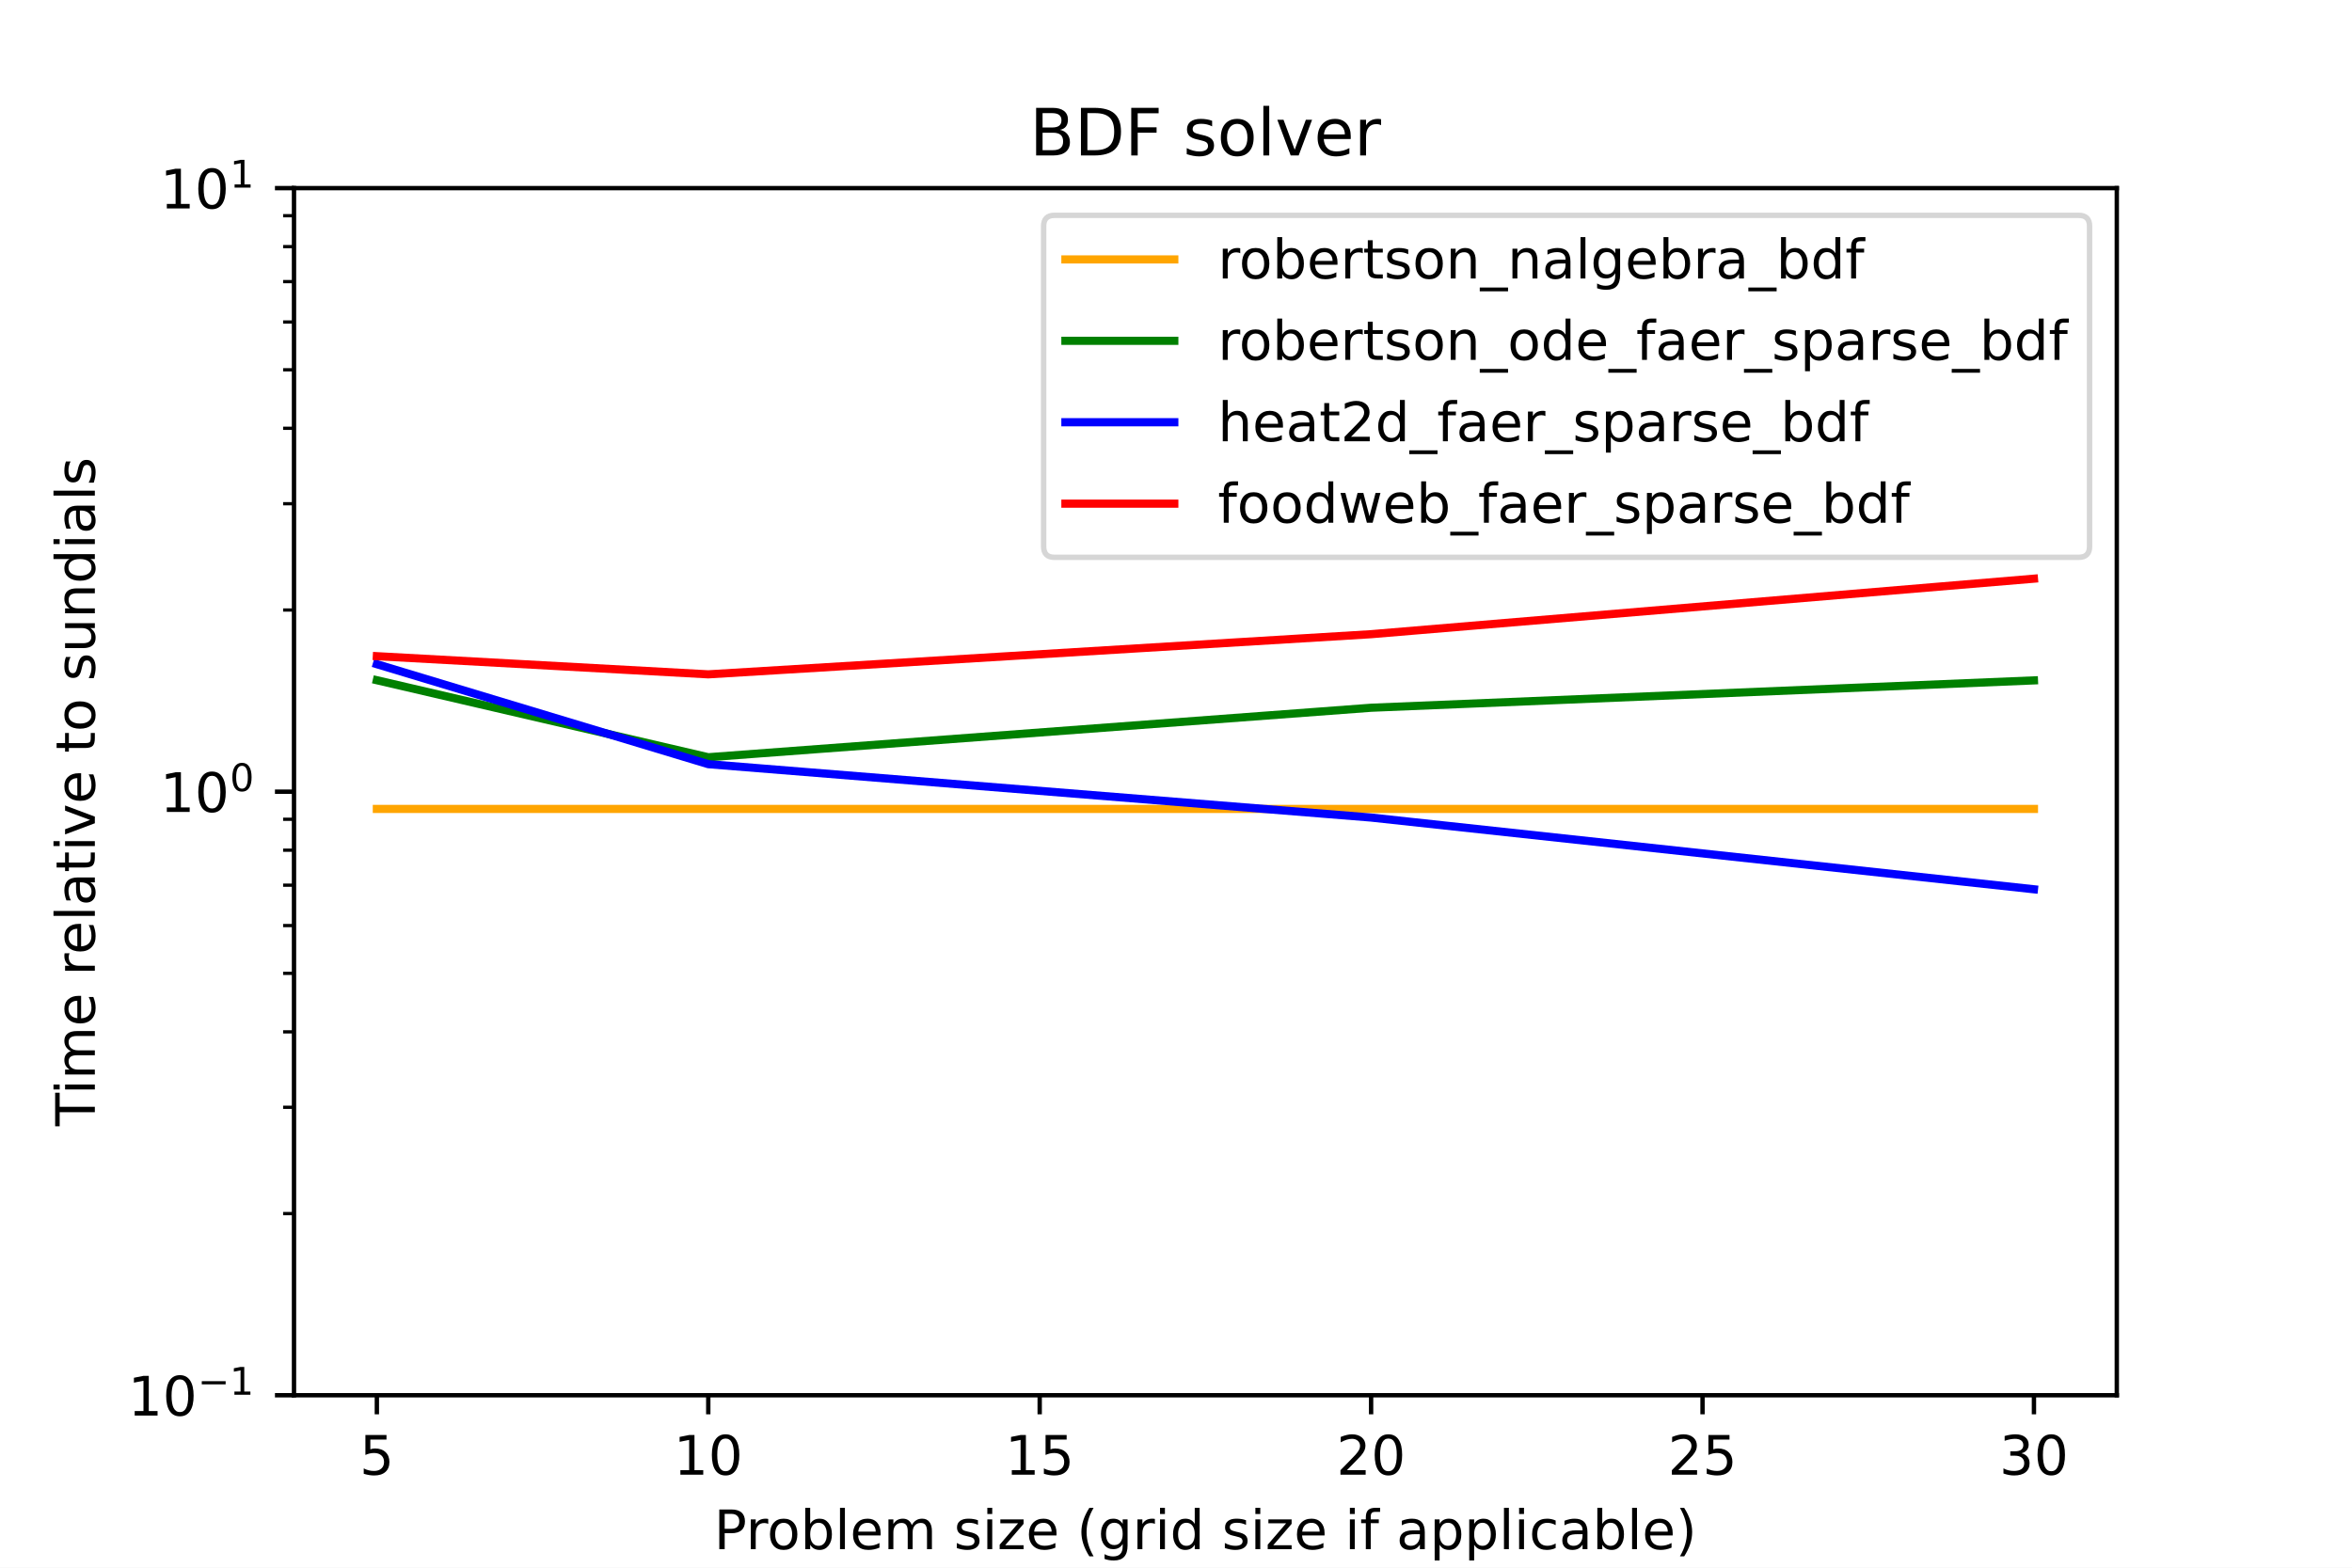
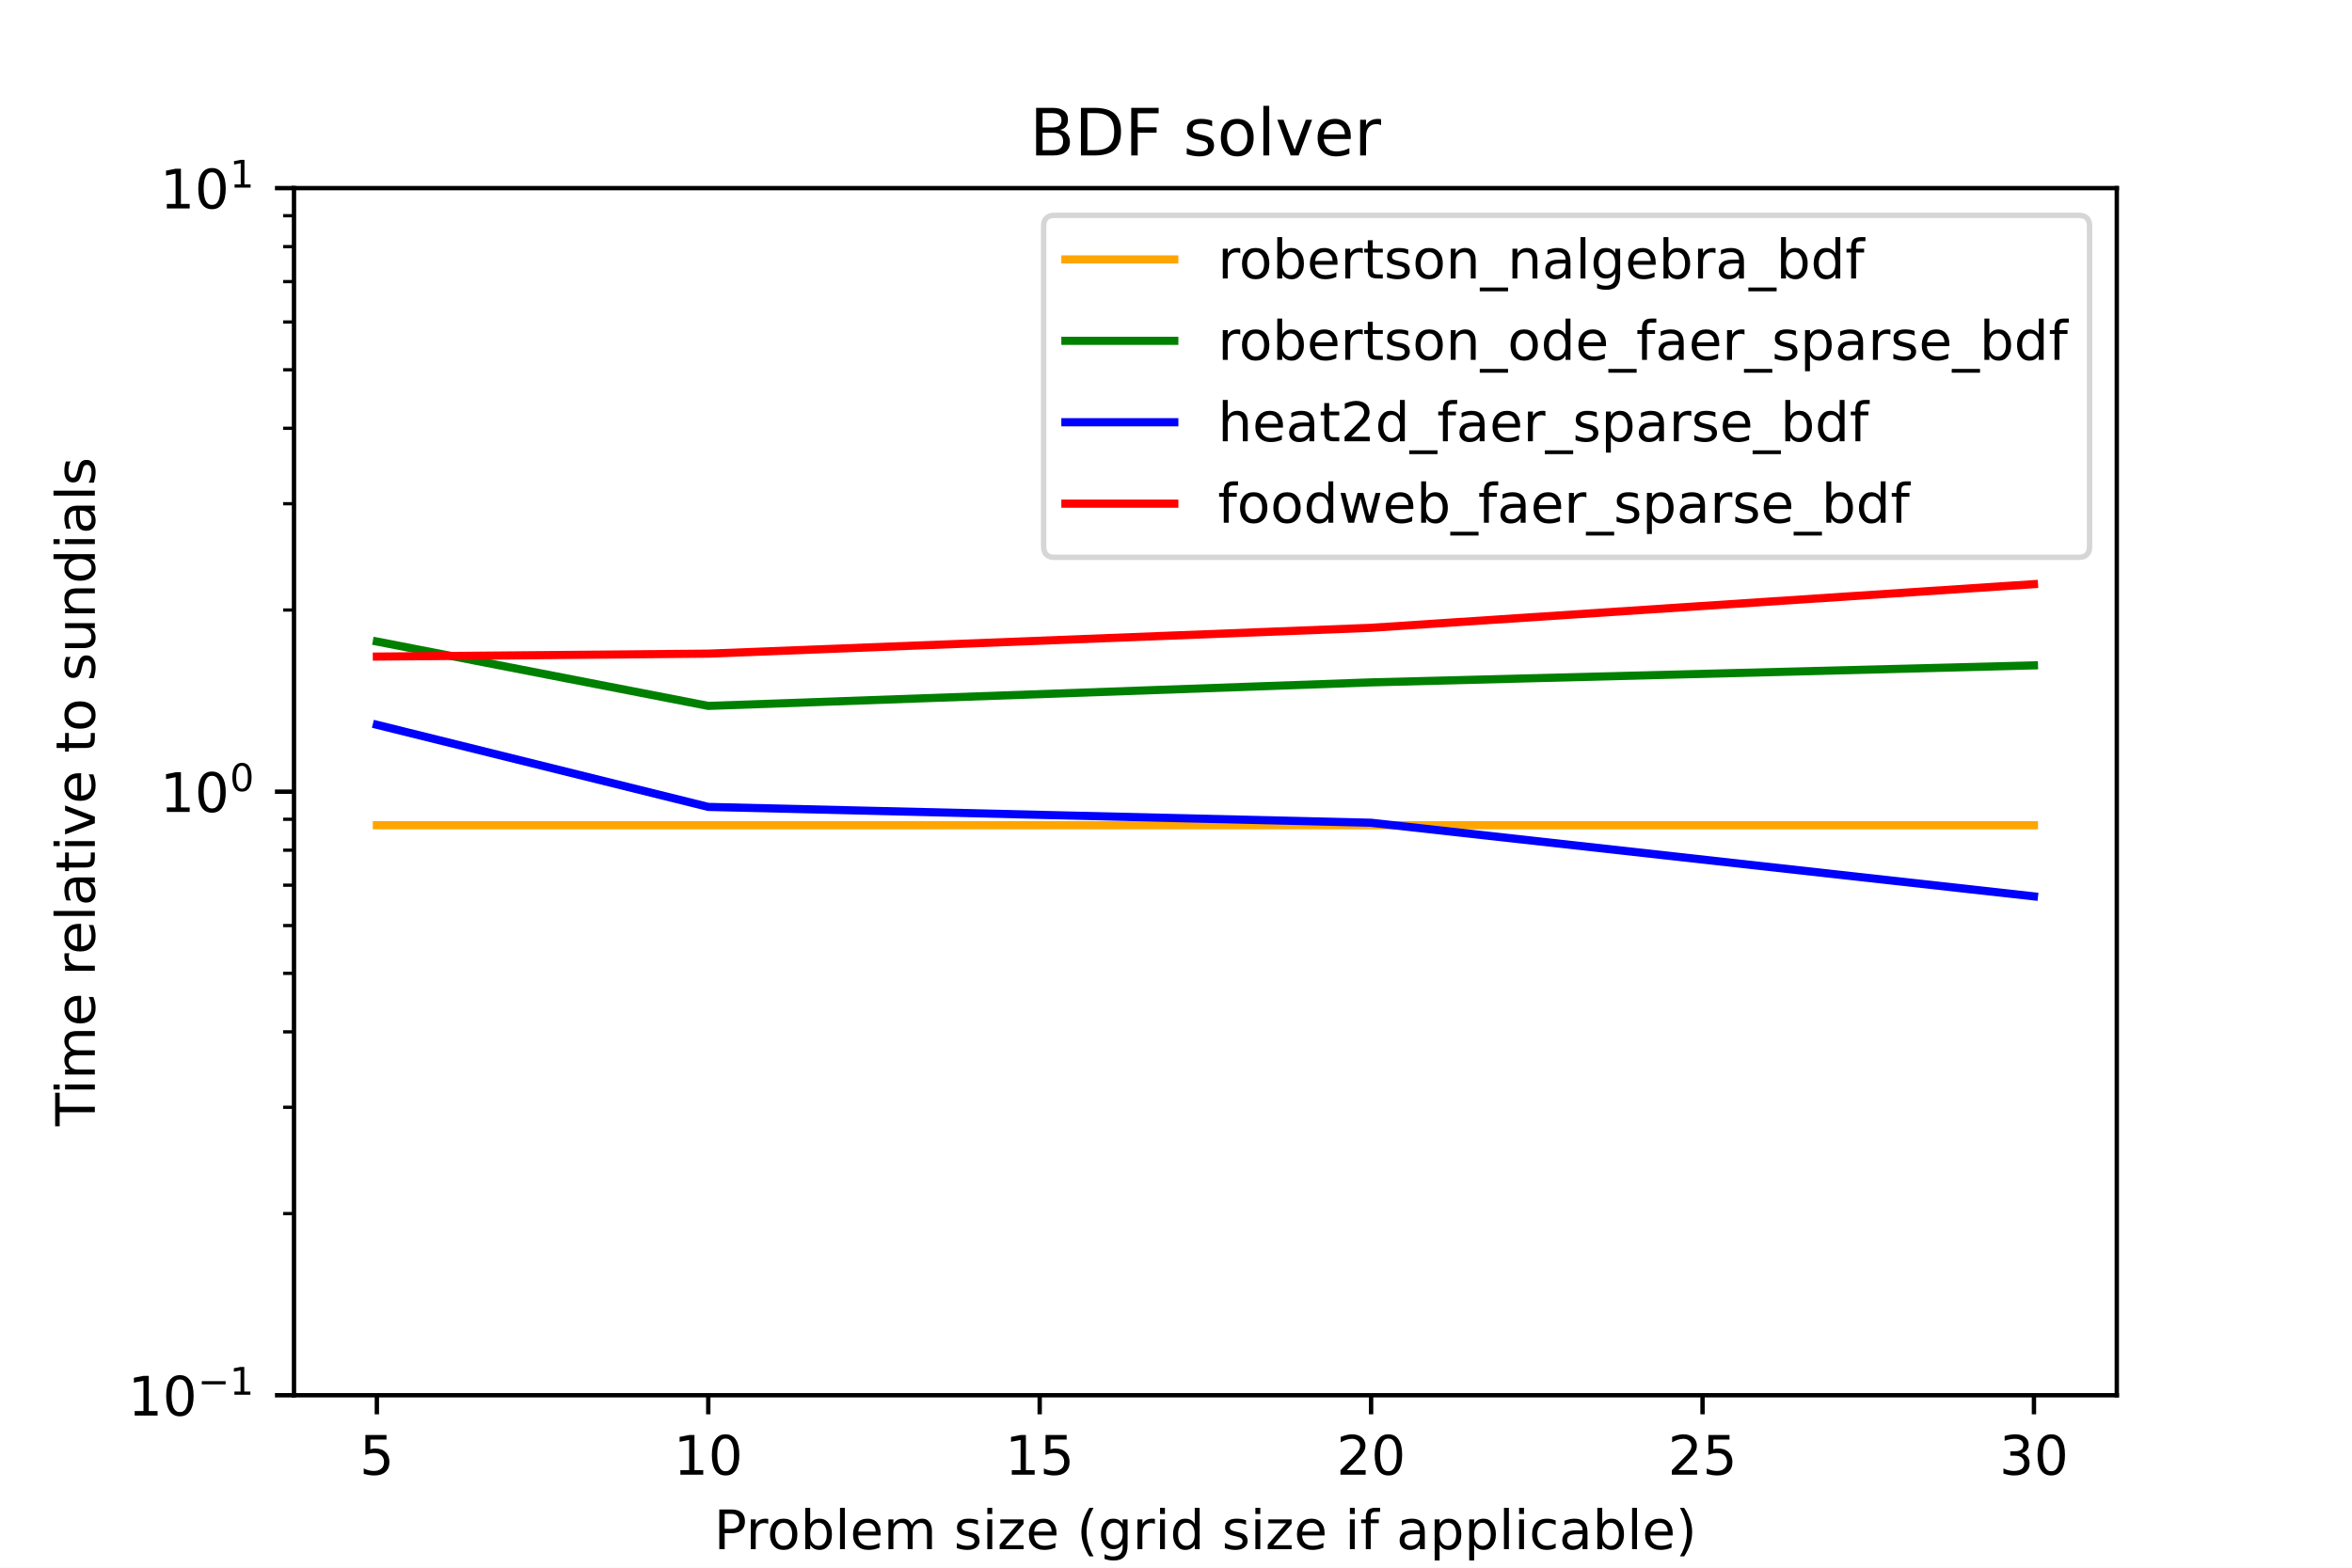
<svg xmlns="http://www.w3.org/2000/svg" xmlns:xlink="http://www.w3.org/1999/xlink" width="432pt" height="288pt" viewBox="0 0 432 288" version="1.1">
  <defs>
    <style type="text/css">*{stroke-linejoin: round; stroke-linecap: butt}</style>
  </defs>
  <g id="figure_1">
    <g id="patch_1">
      <path d="M 0 288  L 432 288  L 432 0  L 0 0  z " style="fill: #ffffff" />
    </g>
    <g id="axes_1">
      <g id="patch_2">
        <path d="M 54 256.32  L 388.8 256.32  L 388.8 34.56  L 54 34.56  z " style="fill: #ffffff" />
      </g>
      <g id="matplotlib.axis_1">
        <g id="xtick_1">
          <g id="line2d_1">
            <defs>
-               <path id="mf0bd55c470" d="M 0 0  L 0 3.5  " style="stroke: #000000; stroke-width: 0.8" />
-             </defs>
-             <g>
-               <use xlink:href="#mf0bd55c470" x="69.218" y="256.32" style="stroke: #000000; stroke-width: 0.8" />
+               <path id="mced76e9806" d="M 0 0  L 0 3.5  " style="stroke: #000000; stroke-width: 0.8" />
+             </defs>
+             <g>
+               <use xlink:href="#mced76e9806" x="69.218" y="256.32" style="stroke: #000000; stroke-width: 0.8" />
            </g>
          </g>
          <g id="text_1">
            <g transform="translate(66.03693 270.9184) scale(0.1 -0.1)">
              <defs>
                <path id="DejaVuSans-35" d="M 691 4666  L 3169 4666  L 3169 4134  L 1269 4134  L 1269 2991  Q 1406 3038 1543 3061  Q 1681 3084 1819 3084  Q 2600 3084 3056 2656  Q 3513 2228 3513 1497  Q 3513 744 3044 326  Q 2575 -91 1722 -91  Q 1428 -91 1123 -41  Q 819 9 494 109  L 494 744  Q 775 591 1075 516  Q 1375 441 1709 441  Q 2250 441 2565 725  Q 2881 1009 2881 1497  Q 2881 1984 2565 2268  Q 2250 2553 1709 2553  Q 1456 2553 1204 2497  Q 953 2441 691 2322  L 691 4666  z " transform="scale(0.015625)" />
              </defs>
              <use xlink:href="#DejaVuSans-35" />
            </g>
          </g>
        </g>
        <g id="xtick_2">
          <g id="line2d_2">
            <g>
-               <use xlink:href="#mf0bd55c470" x="130.091" y="256.32" style="stroke: #000000; stroke-width: 0.8" />
+               <use xlink:href="#mced76e9806" x="130.091" y="256.32" style="stroke: #000000; stroke-width: 0.8" />
            </g>
          </g>
          <g id="text_2">
            <g transform="translate(123.7284 270.9184) scale(0.1 -0.1)">
              <defs>
                <path id="DejaVuSans-31" d="M 794 531  L 1825 531  L 1825 4091  L 703 3866  L 703 4441  L 1819 4666  L 2450 4666  L 2450 531  L 3481 531  L 3481 0  L 794 0  L 794 531  z " transform="scale(0.015625)" />
                <path id="DejaVuSans-30" d="M 2034 4250  Q 1547 4250 1301 3770  Q 1056 3291 1056 2328  Q 1056 1369 1301 889  Q 1547 409 2034 409  Q 2525 409 2770 889  Q 3016 1369 3016 2328  Q 3016 3291 2770 3770  Q 2525 4250 2034 4250  z M 2034 4750  Q 2819 4750 3233 4129  Q 3647 3509 3647 2328  Q 3647 1150 3233 529  Q 2819 -91 2034 -91  Q 1250 -91 836 529  Q 422 1150 422 2328  Q 422 3509 836 4129  Q 1250 4750 2034 4750  z " transform="scale(0.015625)" />
              </defs>
              <use xlink:href="#DejaVuSans-31" />
              <use xlink:href="#DejaVuSans-30" x="63.623" />
            </g>
          </g>
        </g>
        <g id="xtick_3">
          <g id="line2d_3">
            <g>
-               <use xlink:href="#mf0bd55c470" x="190.964" y="256.32" style="stroke: #000000; stroke-width: 0.8" />
+               <use xlink:href="#mced76e9806" x="190.964" y="256.32" style="stroke: #000000; stroke-width: 0.8" />
            </g>
          </g>
          <g id="text_3">
            <g transform="translate(184.6011 270.9184) scale(0.1 -0.1)">
              <use xlink:href="#DejaVuSans-31" />
              <use xlink:href="#DejaVuSans-35" x="63.623" />
            </g>
          </g>
        </g>
        <g id="xtick_4">
          <g id="line2d_4">
            <g>
-               <use xlink:href="#mf0bd55c470" x="251.836" y="256.32" style="stroke: #000000; stroke-width: 0.8" />
+               <use xlink:href="#mced76e9806" x="251.836" y="256.32" style="stroke: #000000; stroke-width: 0.8" />
            </g>
          </g>
          <g id="text_4">
            <g transform="translate(245.4739 270.9184) scale(0.1 -0.1)">
              <defs>
                <path id="DejaVuSans-32" d="M 1228 531  L 3431 531  L 3431 0  L 469 0  L 469 531  Q 828 903 1448 1529  Q 2069 2156 2228 2338  Q 2531 2678 2651 2914  Q 2772 3150 2772 3378  Q 2772 3750 2511 3984  Q 2250 4219 1831 4219  Q 1534 4219 1204 4116  Q 875 4013 500 3803  L 500 4441  Q 881 4594 1212 4672  Q 1544 4750 1819 4750  Q 2544 4750 2975 4387  Q 3406 4025 3406 3419  Q 3406 3131 3298 2873  Q 3191 2616 2906 2266  Q 2828 2175 2409 1742  Q 1991 1309 1228 531  z " transform="scale(0.015625)" />
              </defs>
              <use xlink:href="#DejaVuSans-32" />
              <use xlink:href="#DejaVuSans-30" x="63.623" />
            </g>
          </g>
        </g>
        <g id="xtick_5">
          <g id="line2d_5">
            <g>
-               <use xlink:href="#mf0bd55c470" x="312.709" y="256.32" style="stroke: #000000; stroke-width: 0.8" />
+               <use xlink:href="#mced76e9806" x="312.709" y="256.32" style="stroke: #000000; stroke-width: 0.8" />
            </g>
          </g>
          <g id="text_5">
            <g transform="translate(306.3466 270.9184) scale(0.1 -0.1)">
              <use xlink:href="#DejaVuSans-32" />
              <use xlink:href="#DejaVuSans-35" x="63.623" />
            </g>
          </g>
        </g>
        <g id="xtick_6">
          <g id="line2d_6">
            <g>
-               <use xlink:href="#mf0bd55c470" x="373.582" y="256.32" style="stroke: #000000; stroke-width: 0.8" />
+               <use xlink:href="#mced76e9806" x="373.582" y="256.32" style="stroke: #000000; stroke-width: 0.8" />
            </g>
          </g>
          <g id="text_6">
            <g transform="translate(367.2193 270.9184) scale(0.1 -0.1)">
              <defs>
                <path id="DejaVuSans-33" d="M 2597 2516  Q 3050 2419 3304 2112  Q 3559 1806 3559 1356  Q 3559 666 3084 287  Q 2609 -91 1734 -91  Q 1441 -91 1130 -33  Q 819 25 488 141  L 488 750  Q 750 597 1062 519  Q 1375 441 1716 441  Q 2309 441 2620 675  Q 2931 909 2931 1356  Q 2931 1769 2642 2001  Q 2353 2234 1838 2234  L 1294 2234  L 1294 2753  L 1863 2753  Q 2328 2753 2575 2939  Q 2822 3125 2822 3475  Q 2822 3834 2567 4026  Q 2313 4219 1838 4219  Q 1578 4219 1281 4162  Q 984 4106 628 3988  L 628 4550  Q 988 4650 1302 4700  Q 1616 4750 1894 4750  Q 2613 4750 3031 4423  Q 3450 4097 3450 3541  Q 3450 3153 3228 2886  Q 3006 2619 2597 2516  z " transform="scale(0.015625)" />
              </defs>
              <use xlink:href="#DejaVuSans-33" />
              <use xlink:href="#DejaVuSans-30" x="63.623" />
            </g>
          </g>
        </g>
        <g id="text_7">
          <g transform="translate(131.1383 284.5966) scale(0.1 -0.1)">
            <defs>
              <path id="DejaVuSans-50" d="M 1259 4147  L 1259 2394  L 2053 2394  Q 2494 2394 2734 2622  Q 2975 2850 2975 3272  Q 2975 3691 2734 3919  Q 2494 4147 2053 4147  L 1259 4147  z M 628 4666  L 2053 4666  Q 2838 4666 3239 4311  Q 3641 3956 3641 3272  Q 3641 2581 3239 2228  Q 2838 1875 2053 1875  L 1259 1875  L 1259 0  L 628 0  L 628 4666  z " transform="scale(0.015625)" />
              <path id="DejaVuSans-72" d="M 2631 2963  Q 2534 3019 2420 3045  Q 2306 3072 2169 3072  Q 1681 3072 1420 2755  Q 1159 2438 1159 1844  L 1159 0  L 581 0  L 581 3500  L 1159 3500  L 1159 2956  Q 1341 3275 1631 3429  Q 1922 3584 2338 3584  Q 2397 3584 2469 3576  Q 2541 3569 2628 3553  L 2631 2963  z " transform="scale(0.015625)" />
              <path id="DejaVuSans-6f" d="M 1959 3097  Q 1497 3097 1228 2736  Q 959 2375 959 1747  Q 959 1119 1226 758  Q 1494 397 1959 397  Q 2419 397 2687 759  Q 2956 1122 2956 1747  Q 2956 2369 2687 2733  Q 2419 3097 1959 3097  z M 1959 3584  Q 2709 3584 3137 3096  Q 3566 2609 3566 1747  Q 3566 888 3137 398  Q 2709 -91 1959 -91  Q 1206 -91 779 398  Q 353 888 353 1747  Q 353 2609 779 3096  Q 1206 3584 1959 3584  z " transform="scale(0.015625)" />
              <path id="DejaVuSans-62" d="M 3116 1747  Q 3116 2381 2855 2742  Q 2594 3103 2138 3103  Q 1681 3103 1420 2742  Q 1159 2381 1159 1747  Q 1159 1113 1420 752  Q 1681 391 2138 391  Q 2594 391 2855 752  Q 3116 1113 3116 1747  z M 1159 2969  Q 1341 3281 1617 3432  Q 1894 3584 2278 3584  Q 2916 3584 3314 3078  Q 3713 2572 3713 1747  Q 3713 922 3314 415  Q 2916 -91 2278 -91  Q 1894 -91 1617 61  Q 1341 213 1159 525  L 1159 0  L 581 0  L 581 4863  L 1159 4863  L 1159 2969  z " transform="scale(0.015625)" />
              <path id="DejaVuSans-6c" d="M 603 4863  L 1178 4863  L 1178 0  L 603 0  L 603 4863  z " transform="scale(0.015625)" />
              <path id="DejaVuSans-65" d="M 3597 1894  L 3597 1613  L 953 1613  Q 991 1019 1311 708  Q 1631 397 2203 397  Q 2534 397 2845 478  Q 3156 559 3463 722  L 3463 178  Q 3153 47 2828 -22  Q 2503 -91 2169 -91  Q 1331 -91 842 396  Q 353 884 353 1716  Q 353 2575 817 3079  Q 1281 3584 2069 3584  Q 2775 3584 3186 3129  Q 3597 2675 3597 1894  z M 3022 2063  Q 3016 2534 2758 2815  Q 2500 3097 2075 3097  Q 1594 3097 1305 2825  Q 1016 2553 972 2059  L 3022 2063  z " transform="scale(0.015625)" />
              <path id="DejaVuSans-6d" d="M 3328 2828  Q 3544 3216 3844 3400  Q 4144 3584 4550 3584  Q 5097 3584 5394 3201  Q 5691 2819 5691 2113  L 5691 0  L 5113 0  L 5113 2094  Q 5113 2597 4934 2840  Q 4756 3084 4391 3084  Q 3944 3084 3684 2787  Q 3425 2491 3425 1978  L 3425 0  L 2847 0  L 2847 2094  Q 2847 2600 2669 2842  Q 2491 3084 2119 3084  Q 1678 3084 1418 2786  Q 1159 2488 1159 1978  L 1159 0  L 581 0  L 581 3500  L 1159 3500  L 1159 2956  Q 1356 3278 1631 3431  Q 1906 3584 2284 3584  Q 2666 3584 2933 3390  Q 3200 3197 3328 2828  z " transform="scale(0.015625)" />
              <path id="DejaVuSans-20" transform="scale(0.015625)" />
              <path id="DejaVuSans-73" d="M 2834 3397  L 2834 2853  Q 2591 2978 2328 3040  Q 2066 3103 1784 3103  Q 1356 3103 1142 2972  Q 928 2841 928 2578  Q 928 2378 1081 2264  Q 1234 2150 1697 2047  L 1894 2003  Q 2506 1872 2764 1633  Q 3022 1394 3022 966  Q 3022 478 2636 193  Q 2250 -91 1575 -91  Q 1294 -91 989 -36  Q 684 19 347 128  L 347 722  Q 666 556 975 473  Q 1284 391 1588 391  Q 1994 391 2212 530  Q 2431 669 2431 922  Q 2431 1156 2273 1281  Q 2116 1406 1581 1522  L 1381 1569  Q 847 1681 609 1914  Q 372 2147 372 2553  Q 372 3047 722 3315  Q 1072 3584 1716 3584  Q 2034 3584 2315 3537  Q 2597 3491 2834 3397  z " transform="scale(0.015625)" />
              <path id="DejaVuSans-69" d="M 603 3500  L 1178 3500  L 1178 0  L 603 0  L 603 3500  z M 603 4863  L 1178 4863  L 1178 4134  L 603 4134  L 603 4863  z " transform="scale(0.015625)" />
              <path id="DejaVuSans-7a" d="M 353 3500  L 3084 3500  L 3084 2975  L 922 459  L 3084 459  L 3084 0  L 275 0  L 275 525  L 2438 3041  L 353 3041  L 353 3500  z " transform="scale(0.015625)" />
              <path id="DejaVuSans-28" d="M 1984 4856  Q 1566 4138 1362 3434  Q 1159 2731 1159 2009  Q 1159 1288 1364 580  Q 1569 -128 1984 -844  L 1484 -844  Q 1016 -109 783 600  Q 550 1309 550 2009  Q 550 2706 781 3412  Q 1013 4119 1484 4856  L 1984 4856  z " transform="scale(0.015625)" />
              <path id="DejaVuSans-67" d="M 2906 1791  Q 2906 2416 2648 2759  Q 2391 3103 1925 3103  Q 1463 3103 1205 2759  Q 947 2416 947 1791  Q 947 1169 1205 825  Q 1463 481 1925 481  Q 2391 481 2648 825  Q 2906 1169 2906 1791  z M 3481 434  Q 3481 -459 3084 -895  Q 2688 -1331 1869 -1331  Q 1566 -1331 1297 -1286  Q 1028 -1241 775 -1147  L 775 -588  Q 1028 -725 1275 -790  Q 1522 -856 1778 -856  Q 2344 -856 2625 -561  Q 2906 -266 2906 331  L 2906 616  Q 2728 306 2450 153  Q 2172 0 1784 0  Q 1141 0 747 490  Q 353 981 353 1791  Q 353 2603 747 3093  Q 1141 3584 1784 3584  Q 2172 3584 2450 3431  Q 2728 3278 2906 2969  L 2906 3500  L 3481 3500  L 3481 434  z " transform="scale(0.015625)" />
              <path id="DejaVuSans-64" d="M 2906 2969  L 2906 4863  L 3481 4863  L 3481 0  L 2906 0  L 2906 525  Q 2725 213 2448 61  Q 2172 -91 1784 -91  Q 1150 -91 751 415  Q 353 922 353 1747  Q 353 2572 751 3078  Q 1150 3584 1784 3584  Q 2172 3584 2448 3432  Q 2725 3281 2906 2969  z M 947 1747  Q 947 1113 1208 752  Q 1469 391 1925 391  Q 2381 391 2643 752  Q 2906 1113 2906 1747  Q 2906 2381 2643 2742  Q 2381 3103 1925 3103  Q 1469 3103 1208 2742  Q 947 2381 947 1747  z " transform="scale(0.015625)" />
              <path id="DejaVuSans-66" d="M 2375 4863  L 2375 4384  L 1825 4384  Q 1516 4384 1395 4259  Q 1275 4134 1275 3809  L 1275 3500  L 2222 3500  L 2222 3053  L 1275 3053  L 1275 0  L 697 0  L 697 3053  L 147 3053  L 147 3500  L 697 3500  L 697 3744  Q 697 4328 969 4595  Q 1241 4863 1831 4863  L 2375 4863  z " transform="scale(0.015625)" />
              <path id="DejaVuSans-61" d="M 2194 1759  Q 1497 1759 1228 1600  Q 959 1441 959 1056  Q 959 750 1161 570  Q 1363 391 1709 391  Q 2188 391 2477 730  Q 2766 1069 2766 1631  L 2766 1759  L 2194 1759  z M 3341 1997  L 3341 0  L 2766 0  L 2766 531  Q 2569 213 2275 61  Q 1981 -91 1556 -91  Q 1019 -91 701 211  Q 384 513 384 1019  Q 384 1609 779 1909  Q 1175 2209 1959 2209  L 2766 2209  L 2766 2266  Q 2766 2663 2505 2880  Q 2244 3097 1772 3097  Q 1472 3097 1187 3025  Q 903 2953 641 2809  L 641 3341  Q 956 3463 1253 3523  Q 1550 3584 1831 3584  Q 2591 3584 2966 3190  Q 3341 2797 3341 1997  z " transform="scale(0.015625)" />
              <path id="DejaVuSans-70" d="M 1159 525  L 1159 -1331  L 581 -1331  L 581 3500  L 1159 3500  L 1159 2969  Q 1341 3281 1617 3432  Q 1894 3584 2278 3584  Q 2916 3584 3314 3078  Q 3713 2572 3713 1747  Q 3713 922 3314 415  Q 2916 -91 2278 -91  Q 1894 -91 1617 61  Q 1341 213 1159 525  z M 3116 1747  Q 3116 2381 2855 2742  Q 2594 3103 2138 3103  Q 1681 3103 1420 2742  Q 1159 2381 1159 1747  Q 1159 1113 1420 752  Q 1681 391 2138 391  Q 2594 391 2855 752  Q 3116 1113 3116 1747  z " transform="scale(0.015625)" />
              <path id="DejaVuSans-63" d="M 3122 3366  L 3122 2828  Q 2878 2963 2633 3030  Q 2388 3097 2138 3097  Q 1578 3097 1268 2742  Q 959 2388 959 1747  Q 959 1106 1268 751  Q 1578 397 2138 397  Q 2388 397 2633 464  Q 2878 531 3122 666  L 3122 134  Q 2881 22 2623 -34  Q 2366 -91 2075 -91  Q 1284 -91 818 406  Q 353 903 353 1747  Q 353 2603 823 3093  Q 1294 3584 2113 3584  Q 2378 3584 2631 3529  Q 2884 3475 3122 3366  z " transform="scale(0.015625)" />
              <path id="DejaVuSans-29" d="M 513 4856  L 1013 4856  Q 1481 4119 1714 3412  Q 1947 2706 1947 2009  Q 1947 1309 1714 600  Q 1481 -109 1013 -844  L 513 -844  Q 928 -128 1133 580  Q 1338 1288 1338 2009  Q 1338 2731 1133 3434  Q 928 4138 513 4856  z " transform="scale(0.015625)" />
            </defs>
            <use xlink:href="#DejaVuSans-50" />
            <use xlink:href="#DejaVuSans-72" x="58.553" />
            <use xlink:href="#DejaVuSans-6f" x="97.416" />
            <use xlink:href="#DejaVuSans-62" x="158.598" />
            <use xlink:href="#DejaVuSans-6c" x="222.074" />
            <use xlink:href="#DejaVuSans-65" x="249.857" />
            <use xlink:href="#DejaVuSans-6d" x="311.381" />
            <use xlink:href="#DejaVuSans-20" x="408.793" />
            <use xlink:href="#DejaVuSans-73" x="440.58" />
            <use xlink:href="#DejaVuSans-69" x="492.68" />
            <use xlink:href="#DejaVuSans-7a" x="520.463" />
            <use xlink:href="#DejaVuSans-65" x="572.953" />
            <use xlink:href="#DejaVuSans-20" x="634.477" />
            <use xlink:href="#DejaVuSans-28" x="666.264" />
            <use xlink:href="#DejaVuSans-67" x="705.277" />
            <use xlink:href="#DejaVuSans-72" x="768.754" />
            <use xlink:href="#DejaVuSans-69" x="809.867" />
            <use xlink:href="#DejaVuSans-64" x="837.65" />
            <use xlink:href="#DejaVuSans-20" x="901.127" />
            <use xlink:href="#DejaVuSans-73" x="932.914" />
            <use xlink:href="#DejaVuSans-69" x="985.014" />
            <use xlink:href="#DejaVuSans-7a" x="1012.797" />
            <use xlink:href="#DejaVuSans-65" x="1065.287" />
            <use xlink:href="#DejaVuSans-20" x="1126.811" />
            <use xlink:href="#DejaVuSans-69" x="1158.598" />
            <use xlink:href="#DejaVuSans-66" x="1186.381" />
            <use xlink:href="#DejaVuSans-20" x="1221.586" />
            <use xlink:href="#DejaVuSans-61" x="1253.373" />
            <use xlink:href="#DejaVuSans-70" x="1314.652" />
            <use xlink:href="#DejaVuSans-70" x="1378.129" />
            <use xlink:href="#DejaVuSans-6c" x="1441.605" />
            <use xlink:href="#DejaVuSans-69" x="1469.389" />
            <use xlink:href="#DejaVuSans-63" x="1497.172" />
            <use xlink:href="#DejaVuSans-61" x="1552.152" />
            <use xlink:href="#DejaVuSans-62" x="1613.432" />
            <use xlink:href="#DejaVuSans-6c" x="1676.908" />
            <use xlink:href="#DejaVuSans-65" x="1704.691" />
            <use xlink:href="#DejaVuSans-29" x="1766.215" />
          </g>
        </g>
      </g>
      <g id="matplotlib.axis_2">
        <g id="ytick_1">
          <g id="line2d_7">
            <defs>
-               <path id="m1a14d704aa" d="M 0 0  L -3.5 0  " style="stroke: #000000; stroke-width: 0.8" />
-             </defs>
-             <g>
-               <use xlink:href="#m1a14d704aa" x="54" y="256.32" style="stroke: #000000; stroke-width: 0.8" />
+               <path id="m0308744143" d="M 0 0  L -3.5 0  " style="stroke: #000000; stroke-width: 0.8" />
+             </defs>
+             <g>
+               <use xlink:href="#m0308744143" x="54" y="256.32" style="stroke: #000000; stroke-width: 0.8" />
            </g>
          </g>
          <g id="text_8">
            <g transform="translate(23.5 260.1192) scale(0.1 -0.1)">
              <defs>
                <path id="DejaVuSans-2212" d="M 678 2272  L 4684 2272  L 4684 1741  L 678 1741  L 678 2272  z " transform="scale(0.015625)" />
              </defs>
              <use xlink:href="#DejaVuSans-31" transform="translate(0 0.684375)" />
              <use xlink:href="#DejaVuSans-30" transform="translate(63.62305 0.684375)" />
              <use xlink:href="#DejaVuSans-2212" transform="translate(128.2031 38.96563) scale(0.7)" />
              <use xlink:href="#DejaVuSans-31" transform="translate(186.8555 38.96563) scale(0.7)" />
            </g>
          </g>
        </g>
        <g id="ytick_2">
          <g id="line2d_8">
            <g>
-               <use xlink:href="#m1a14d704aa" x="54" y="145.44" style="stroke: #000000; stroke-width: 0.8" />
+               <use xlink:href="#m0308744143" x="54" y="145.44" style="stroke: #000000; stroke-width: 0.8" />
            </g>
          </g>
          <g id="text_9">
            <g transform="translate(29.4 149.2392) scale(0.1 -0.1)">
              <use xlink:href="#DejaVuSans-31" transform="translate(0 0.765625)" />
              <use xlink:href="#DejaVuSans-30" transform="translate(63.62305 0.765625)" />
              <use xlink:href="#DejaVuSans-30" transform="translate(128.2031 39.04688) scale(0.7)" />
            </g>
          </g>
        </g>
        <g id="ytick_3">
          <g id="line2d_9">
            <g>
-               <use xlink:href="#m1a14d704aa" x="54" y="34.56" style="stroke: #000000; stroke-width: 0.8" />
+               <use xlink:href="#m0308744143" x="54" y="34.56" style="stroke: #000000; stroke-width: 0.8" />
            </g>
          </g>
          <g id="text_10">
            <g transform="translate(29.4 38.35922) scale(0.1 -0.1)">
              <use xlink:href="#DejaVuSans-31" transform="translate(0 0.684375)" />
              <use xlink:href="#DejaVuSans-30" transform="translate(63.62305 0.684375)" />
              <use xlink:href="#DejaVuSans-31" transform="translate(128.2031 38.96563) scale(0.7)" />
            </g>
          </g>
        </g>
        <g id="ytick_4">
          <g id="line2d_10">
            <defs>
-               <path id="m993cbf7286" d="M 0 0  L -2 0  " style="stroke: #000000; stroke-width: 0.6" />
-             </defs>
-             <g>
-               <use xlink:href="#m993cbf7286" x="54" y="222.942" style="stroke: #000000; stroke-width: 0.6" />
+               <path id="md3f3c26803" d="M 0 0  L -2 0  " style="stroke: #000000; stroke-width: 0.6" />
+             </defs>
+             <g>
+               <use xlink:href="#md3f3c26803" x="54" y="222.942" style="stroke: #000000; stroke-width: 0.6" />
            </g>
          </g>
        </g>
        <g id="ytick_5">
          <g id="line2d_11">
            <g>
-               <use xlink:href="#m993cbf7286" x="54" y="203.417" style="stroke: #000000; stroke-width: 0.6" />
+               <use xlink:href="#md3f3c26803" x="54" y="203.417" style="stroke: #000000; stroke-width: 0.6" />
            </g>
          </g>
        </g>
        <g id="ytick_6">
          <g id="line2d_12">
            <g>
-               <use xlink:href="#m993cbf7286" x="54" y="189.564" style="stroke: #000000; stroke-width: 0.6" />
+               <use xlink:href="#md3f3c26803" x="54" y="189.564" style="stroke: #000000; stroke-width: 0.6" />
            </g>
          </g>
        </g>
        <g id="ytick_7">
          <g id="line2d_13">
            <g>
-               <use xlink:href="#m993cbf7286" x="54" y="178.818" style="stroke: #000000; stroke-width: 0.6" />
+               <use xlink:href="#md3f3c26803" x="54" y="178.818" style="stroke: #000000; stroke-width: 0.6" />
            </g>
          </g>
        </g>
        <g id="ytick_8">
          <g id="line2d_14">
            <g>
-               <use xlink:href="#m993cbf7286" x="54" y="170.039" style="stroke: #000000; stroke-width: 0.6" />
+               <use xlink:href="#md3f3c26803" x="54" y="170.039" style="stroke: #000000; stroke-width: 0.6" />
            </g>
          </g>
        </g>
        <g id="ytick_9">
          <g id="line2d_15">
            <g>
-               <use xlink:href="#m993cbf7286" x="54" y="162.616" style="stroke: #000000; stroke-width: 0.6" />
+               <use xlink:href="#md3f3c26803" x="54" y="162.616" style="stroke: #000000; stroke-width: 0.6" />
            </g>
          </g>
        </g>
        <g id="ytick_10">
          <g id="line2d_16">
            <g>
-               <use xlink:href="#m993cbf7286" x="54" y="156.185" style="stroke: #000000; stroke-width: 0.6" />
+               <use xlink:href="#md3f3c26803" x="54" y="156.185" style="stroke: #000000; stroke-width: 0.6" />
            </g>
          </g>
        </g>
        <g id="ytick_11">
          <g id="line2d_17">
            <g>
-               <use xlink:href="#m993cbf7286" x="54" y="150.514" style="stroke: #000000; stroke-width: 0.6" />
+               <use xlink:href="#md3f3c26803" x="54" y="150.514" style="stroke: #000000; stroke-width: 0.6" />
            </g>
          </g>
        </g>
        <g id="ytick_12">
          <g id="line2d_18">
            <g>
-               <use xlink:href="#m993cbf7286" x="54" y="112.062" style="stroke: #000000; stroke-width: 0.6" />
+               <use xlink:href="#md3f3c26803" x="54" y="112.062" style="stroke: #000000; stroke-width: 0.6" />
            </g>
          </g>
        </g>
        <g id="ytick_13">
          <g id="line2d_19">
            <g>
-               <use xlink:href="#m993cbf7286" x="54" y="92.537" style="stroke: #000000; stroke-width: 0.6" />
+               <use xlink:href="#md3f3c26803" x="54" y="92.537" style="stroke: #000000; stroke-width: 0.6" />
            </g>
          </g>
        </g>
        <g id="ytick_14">
          <g id="line2d_20">
            <g>
-               <use xlink:href="#m993cbf7286" x="54" y="78.684" style="stroke: #000000; stroke-width: 0.6" />
+               <use xlink:href="#md3f3c26803" x="54" y="78.684" style="stroke: #000000; stroke-width: 0.6" />
            </g>
          </g>
        </g>
        <g id="ytick_15">
          <g id="line2d_21">
            <g>
-               <use xlink:href="#m993cbf7286" x="54" y="67.938" style="stroke: #000000; stroke-width: 0.6" />
+               <use xlink:href="#md3f3c26803" x="54" y="67.938" style="stroke: #000000; stroke-width: 0.6" />
            </g>
          </g>
        </g>
        <g id="ytick_16">
          <g id="line2d_22">
            <g>
-               <use xlink:href="#m993cbf7286" x="54" y="59.159" style="stroke: #000000; stroke-width: 0.6" />
+               <use xlink:href="#md3f3c26803" x="54" y="59.159" style="stroke: #000000; stroke-width: 0.6" />
            </g>
          </g>
        </g>
        <g id="ytick_17">
          <g id="line2d_23">
            <g>
-               <use xlink:href="#m993cbf7286" x="54" y="51.736" style="stroke: #000000; stroke-width: 0.6" />
+               <use xlink:href="#md3f3c26803" x="54" y="51.736" style="stroke: #000000; stroke-width: 0.6" />
            </g>
          </g>
        </g>
        <g id="ytick_18">
          <g id="line2d_24">
            <g>
-               <use xlink:href="#m993cbf7286" x="54" y="45.305" style="stroke: #000000; stroke-width: 0.6" />
+               <use xlink:href="#md3f3c26803" x="54" y="45.305" style="stroke: #000000; stroke-width: 0.6" />
            </g>
          </g>
        </g>
        <g id="ytick_19">
          <g id="line2d_25">
            <g>
-               <use xlink:href="#m993cbf7286" x="54" y="39.634" style="stroke: #000000; stroke-width: 0.6" />
+               <use xlink:href="#md3f3c26803" x="54" y="39.634" style="stroke: #000000; stroke-width: 0.6" />
            </g>
          </g>
        </g>
        <g id="text_11">
          <g transform="translate(17.42031 206.8814) rotate(-90) scale(0.1 -0.1)">
            <defs>
              <path id="DejaVuSans-54" d="M -19 4666  L 3928 4666  L 3928 4134  L 2272 4134  L 2272 0  L 1638 0  L 1638 4134  L -19 4134  L -19 4666  z " transform="scale(0.015625)" />
              <path id="DejaVuSans-74" d="M 1172 4494  L 1172 3500  L 2356 3500  L 2356 3053  L 1172 3053  L 1172 1153  Q 1172 725 1289 603  Q 1406 481 1766 481  L 2356 481  L 2356 0  L 1766 0  Q 1100 0 847 248  Q 594 497 594 1153  L 594 3053  L 172 3053  L 172 3500  L 594 3500  L 594 4494  L 1172 4494  z " transform="scale(0.015625)" />
              <path id="DejaVuSans-76" d="M 191 3500  L 800 3500  L 1894 563  L 2988 3500  L 3597 3500  L 2284 0  L 1503 0  L 191 3500  z " transform="scale(0.015625)" />
              <path id="DejaVuSans-75" d="M 544 1381  L 544 3500  L 1119 3500  L 1119 1403  Q 1119 906 1312 657  Q 1506 409 1894 409  Q 2359 409 2629 706  Q 2900 1003 2900 1516  L 2900 3500  L 3475 3500  L 3475 0  L 2900 0  L 2900 538  Q 2691 219 2414 64  Q 2138 -91 1772 -91  Q 1169 -91 856 284  Q 544 659 544 1381  z M 1991 3584  L 1991 3584  z " transform="scale(0.015625)" />
              <path id="DejaVuSans-6e" d="M 3513 2113  L 3513 0  L 2938 0  L 2938 2094  Q 2938 2591 2744 2837  Q 2550 3084 2163 3084  Q 1697 3084 1428 2787  Q 1159 2491 1159 1978  L 1159 0  L 581 0  L 581 3500  L 1159 3500  L 1159 2956  Q 1366 3272 1645 3428  Q 1925 3584 2291 3584  Q 2894 3584 3203 3211  Q 3513 2838 3513 2113  z " transform="scale(0.015625)" />
            </defs>
            <use xlink:href="#DejaVuSans-54" />
            <use xlink:href="#DejaVuSans-69" x="57.959" />
            <use xlink:href="#DejaVuSans-6d" x="85.742" />
            <use xlink:href="#DejaVuSans-65" x="183.154" />
            <use xlink:href="#DejaVuSans-20" x="244.678" />
            <use xlink:href="#DejaVuSans-72" x="276.465" />
            <use xlink:href="#DejaVuSans-65" x="315.328" />
            <use xlink:href="#DejaVuSans-6c" x="376.852" />
            <use xlink:href="#DejaVuSans-61" x="404.635" />
            <use xlink:href="#DejaVuSans-74" x="465.914" />
            <use xlink:href="#DejaVuSans-69" x="505.123" />
            <use xlink:href="#DejaVuSans-76" x="532.906" />
            <use xlink:href="#DejaVuSans-65" x="592.086" />
            <use xlink:href="#DejaVuSans-20" x="653.609" />
            <use xlink:href="#DejaVuSans-74" x="685.396" />
            <use xlink:href="#DejaVuSans-6f" x="724.605" />
            <use xlink:href="#DejaVuSans-20" x="785.787" />
            <use xlink:href="#DejaVuSans-73" x="817.574" />
            <use xlink:href="#DejaVuSans-75" x="869.674" />
            <use xlink:href="#DejaVuSans-6e" x="933.053" />
            <use xlink:href="#DejaVuSans-64" x="996.432" />
            <use xlink:href="#DejaVuSans-69" x="1059.908" />
            <use xlink:href="#DejaVuSans-61" x="1087.691" />
            <use xlink:href="#DejaVuSans-6c" x="1148.971" />
            <use xlink:href="#DejaVuSans-73" x="1176.754" />
          </g>
        </g>
      </g>
      <g id="line2d_26">
-         <path d="M 69.218 148.61  L 373.582 148.61  " clip-path="url(#p2b04014b5b)" style="fill: none; stroke: #ffa500; stroke-width: 1.5; stroke-linecap: square" />
+         <path d="M 69.218 151.607  L 373.582 151.607  " clip-path="url(#p4037aa26d3)" style="fill: none; stroke: #ffa500; stroke-width: 1.5; stroke-linecap: square" />
      </g>
      <g id="line2d_27">
-         <path d="M 69.218 124.964  L 130.091 139.113  L 251.836 130.019  L 373.582 124.994  " clip-path="url(#p2b04014b5b)" style="fill: none; stroke: #008000; stroke-width: 1.5; stroke-linecap: square" />
+         <path d="M 69.218 117.854  L 130.091 129.683  L 251.836 125.358  L 373.582 122.234  " clip-path="url(#p4037aa26d3)" style="fill: none; stroke: #008000; stroke-width: 1.5; stroke-linecap: square" />
      </g>
      <g id="line2d_28">
-         <path d="M 69.218 122.018  L 130.091 140.386  L 251.836 150.193  L 373.582 163.37  " clip-path="url(#p2b04014b5b)" style="fill: none; stroke: #0000ff; stroke-width: 1.5; stroke-linecap: square" />
+         <path d="M 69.218 133.15  L 130.091 148.238  L 251.836 151.149  L 373.582 164.673  " clip-path="url(#p4037aa26d3)" style="fill: none; stroke: #0000ff; stroke-width: 1.5; stroke-linecap: square" />
      </g>
      <g id="line2d_29">
-         <path d="M 69.218 120.548  L 130.091 123.884  L 251.836 116.507  L 373.582 106.308  " clip-path="url(#p2b04014b5b)" style="fill: none; stroke: #ff0000; stroke-width: 1.5; stroke-linecap: square" />
+         <path d="M 69.218 120.622  L 130.091 120.081  L 251.836 115.335  L 373.582 107.315  " clip-path="url(#p4037aa26d3)" style="fill: none; stroke: #ff0000; stroke-width: 1.5; stroke-linecap: square" />
      </g>
      <g id="patch_3">
        <path d="M 54 256.32  L 54 34.56  " style="fill: none; stroke: #000000; stroke-width: 0.8; stroke-linejoin: miter; stroke-linecap: square" />
      </g>
      <g id="patch_4">
        <path d="M 388.8 256.32  L 388.8 34.56  " style="fill: none; stroke: #000000; stroke-width: 0.8; stroke-linejoin: miter; stroke-linecap: square" />
      </g>
      <g id="patch_5">
        <path d="M 54 256.32  L 388.8 256.32  " style="fill: none; stroke: #000000; stroke-width: 0.8; stroke-linejoin: miter; stroke-linecap: square" />
      </g>
      <g id="patch_6">
        <path d="M 54 34.56  L 388.8 34.56  " style="fill: none; stroke: #000000; stroke-width: 0.8; stroke-linejoin: miter; stroke-linecap: square" />
      </g>
      <g id="text_12">
        <g transform="translate(189.1322 28.56) scale(0.12 -0.12)">
          <defs>
            <path id="DejaVuSans-42" d="M 1259 2228  L 1259 519  L 2272 519  Q 2781 519 3026 730  Q 3272 941 3272 1375  Q 3272 1813 3026 2020  Q 2781 2228 2272 2228  L 1259 2228  z M 1259 4147  L 1259 2741  L 2194 2741  Q 2656 2741 2882 2914  Q 3109 3088 3109 3444  Q 3109 3797 2882 3972  Q 2656 4147 2194 4147  L 1259 4147  z M 628 4666  L 2241 4666  Q 2963 4666 3353 4366  Q 3744 4066 3744 3513  Q 3744 3084 3544 2831  Q 3344 2578 2956 2516  Q 3422 2416 3680 2098  Q 3938 1781 3938 1306  Q 3938 681 3513 340  Q 3088 0 2303 0  L 628 0  L 628 4666  z " transform="scale(0.015625)" />
            <path id="DejaVuSans-44" d="M 1259 4147  L 1259 519  L 2022 519  Q 2988 519 3436 956  Q 3884 1394 3884 2338  Q 3884 3275 3436 3711  Q 2988 4147 2022 4147  L 1259 4147  z M 628 4666  L 1925 4666  Q 3281 4666 3915 4102  Q 4550 3538 4550 2338  Q 4550 1131 3912 565  Q 3275 0 1925 0  L 628 0  L 628 4666  z " transform="scale(0.015625)" />
            <path id="DejaVuSans-46" d="M 628 4666  L 3309 4666  L 3309 4134  L 1259 4134  L 1259 2759  L 3109 2759  L 3109 2228  L 1259 2228  L 1259 0  L 628 0  L 628 4666  z " transform="scale(0.015625)" />
          </defs>
          <use xlink:href="#DejaVuSans-42" />
          <use xlink:href="#DejaVuSans-44" x="68.604" />
          <use xlink:href="#DejaVuSans-46" x="145.605" />
          <use xlink:href="#DejaVuSans-20" x="203.125" />
          <use xlink:href="#DejaVuSans-73" x="234.912" />
          <use xlink:href="#DejaVuSans-6f" x="287.012" />
          <use xlink:href="#DejaVuSans-6c" x="348.193" />
          <use xlink:href="#DejaVuSans-76" x="375.977" />
          <use xlink:href="#DejaVuSans-65" x="435.156" />
          <use xlink:href="#DejaVuSans-72" x="496.68" />
        </g>
      </g>
      <g id="legend_1">
        <g id="patch_7">
          <path d="M 193.688 102.385  L 381.8 102.385  Q 383.8 102.385 383.8 100.385  L 383.8 41.56  Q 383.8 39.56 381.8 39.56  L 193.688 39.56  Q 191.688 39.56 191.688 41.56  L 191.688 100.385  Q 191.688 102.385 193.688 102.385  z " style="fill: #ffffff; opacity: 0.8; stroke: #cccccc; stroke-linejoin: miter" />
        </g>
        <g id="line2d_30">
          <path d="M 195.688 47.658  L 205.688 47.658  L 215.688 47.658  " style="fill: none; stroke: #ffa500; stroke-width: 1.5; stroke-linecap: square" />
        </g>
        <g id="text_13">
          <g transform="translate(223.6875 51.15844) scale(0.1 -0.1)">
            <defs>
              <path id="DejaVuSans-5f" d="M 3263 -1063  L 3263 -1509  L -63 -1509  L -63 -1063  L 3263 -1063  z " transform="scale(0.015625)" />
            </defs>
            <use xlink:href="#DejaVuSans-72" />
            <use xlink:href="#DejaVuSans-6f" x="38.863" />
            <use xlink:href="#DejaVuSans-62" x="100.045" />
            <use xlink:href="#DejaVuSans-65" x="163.521" />
            <use xlink:href="#DejaVuSans-72" x="225.045" />
            <use xlink:href="#DejaVuSans-74" x="266.158" />
            <use xlink:href="#DejaVuSans-73" x="305.367" />
            <use xlink:href="#DejaVuSans-6f" x="357.467" />
            <use xlink:href="#DejaVuSans-6e" x="418.648" />
            <use xlink:href="#DejaVuSans-5f" x="482.027" />
            <use xlink:href="#DejaVuSans-6e" x="532.027" />
            <use xlink:href="#DejaVuSans-61" x="595.406" />
            <use xlink:href="#DejaVuSans-6c" x="656.686" />
            <use xlink:href="#DejaVuSans-67" x="684.469" />
            <use xlink:href="#DejaVuSans-65" x="747.945" />
            <use xlink:href="#DejaVuSans-62" x="809.469" />
            <use xlink:href="#DejaVuSans-72" x="872.945" />
            <use xlink:href="#DejaVuSans-61" x="914.059" />
            <use xlink:href="#DejaVuSans-5f" x="975.338" />
            <use xlink:href="#DejaVuSans-62" x="1025.338" />
            <use xlink:href="#DejaVuSans-64" x="1088.814" />
            <use xlink:href="#DejaVuSans-66" x="1152.291" />
          </g>
        </g>
        <g id="line2d_31">
          <path d="M 195.688 62.615  L 205.688 62.615  L 215.688 62.615  " style="fill: none; stroke: #008000; stroke-width: 1.5; stroke-linecap: square" />
        </g>
        <g id="text_14">
          <g transform="translate(223.6875 66.11469) scale(0.1 -0.1)">
            <use xlink:href="#DejaVuSans-72" />
            <use xlink:href="#DejaVuSans-6f" x="38.863" />
            <use xlink:href="#DejaVuSans-62" x="100.045" />
            <use xlink:href="#DejaVuSans-65" x="163.521" />
            <use xlink:href="#DejaVuSans-72" x="225.045" />
            <use xlink:href="#DejaVuSans-74" x="266.158" />
            <use xlink:href="#DejaVuSans-73" x="305.367" />
            <use xlink:href="#DejaVuSans-6f" x="357.467" />
            <use xlink:href="#DejaVuSans-6e" x="418.648" />
            <use xlink:href="#DejaVuSans-5f" x="482.027" />
            <use xlink:href="#DejaVuSans-6f" x="532.027" />
            <use xlink:href="#DejaVuSans-64" x="593.209" />
            <use xlink:href="#DejaVuSans-65" x="656.686" />
            <use xlink:href="#DejaVuSans-5f" x="718.209" />
            <use xlink:href="#DejaVuSans-66" x="768.209" />
            <use xlink:href="#DejaVuSans-61" x="803.414" />
            <use xlink:href="#DejaVuSans-65" x="864.693" />
            <use xlink:href="#DejaVuSans-72" x="926.217" />
            <use xlink:href="#DejaVuSans-5f" x="967.33" />
            <use xlink:href="#DejaVuSans-73" x="1017.33" />
            <use xlink:href="#DejaVuSans-70" x="1069.43" />
            <use xlink:href="#DejaVuSans-61" x="1132.906" />
            <use xlink:href="#DejaVuSans-72" x="1194.186" />
            <use xlink:href="#DejaVuSans-73" x="1235.299" />
            <use xlink:href="#DejaVuSans-65" x="1287.398" />
            <use xlink:href="#DejaVuSans-5f" x="1348.922" />
            <use xlink:href="#DejaVuSans-62" x="1398.922" />
            <use xlink:href="#DejaVuSans-64" x="1462.398" />
            <use xlink:href="#DejaVuSans-66" x="1525.875" />
          </g>
        </g>
        <g id="line2d_32">
          <path d="M 195.688 77.571  L 205.688 77.571  L 215.688 77.571  " style="fill: none; stroke: #0000ff; stroke-width: 1.5; stroke-linecap: square" />
        </g>
        <g id="text_15">
          <g transform="translate(223.6875 81.07094) scale(0.1 -0.1)">
            <defs>
              <path id="DejaVuSans-68" d="M 3513 2113  L 3513 0  L 2938 0  L 2938 2094  Q 2938 2591 2744 2837  Q 2550 3084 2163 3084  Q 1697 3084 1428 2787  Q 1159 2491 1159 1978  L 1159 0  L 581 0  L 581 4863  L 1159 4863  L 1159 2956  Q 1366 3272 1645 3428  Q 1925 3584 2291 3584  Q 2894 3584 3203 3211  Q 3513 2838 3513 2113  z " transform="scale(0.015625)" />
            </defs>
            <use xlink:href="#DejaVuSans-68" />
            <use xlink:href="#DejaVuSans-65" x="63.379" />
            <use xlink:href="#DejaVuSans-61" x="124.902" />
            <use xlink:href="#DejaVuSans-74" x="186.182" />
            <use xlink:href="#DejaVuSans-32" x="225.391" />
            <use xlink:href="#DejaVuSans-64" x="289.014" />
            <use xlink:href="#DejaVuSans-5f" x="352.49" />
            <use xlink:href="#DejaVuSans-66" x="402.49" />
            <use xlink:href="#DejaVuSans-61" x="437.695" />
            <use xlink:href="#DejaVuSans-65" x="498.975" />
            <use xlink:href="#DejaVuSans-72" x="560.498" />
            <use xlink:href="#DejaVuSans-5f" x="601.611" />
            <use xlink:href="#DejaVuSans-73" x="651.611" />
            <use xlink:href="#DejaVuSans-70" x="703.711" />
            <use xlink:href="#DejaVuSans-61" x="767.188" />
            <use xlink:href="#DejaVuSans-72" x="828.467" />
            <use xlink:href="#DejaVuSans-73" x="869.58" />
            <use xlink:href="#DejaVuSans-65" x="921.68" />
            <use xlink:href="#DejaVuSans-5f" x="983.203" />
            <use xlink:href="#DejaVuSans-62" x="1033.203" />
            <use xlink:href="#DejaVuSans-64" x="1096.68" />
            <use xlink:href="#DejaVuSans-66" x="1160.156" />
          </g>
        </g>
        <g id="line2d_33">
          <path d="M 195.688 92.527  L 205.688 92.527  L 215.688 92.527  " style="fill: none; stroke: #ff0000; stroke-width: 1.5; stroke-linecap: square" />
        </g>
        <g id="text_16">
          <g transform="translate(223.6875 96.02719) scale(0.1 -0.1)">
            <defs>
              <path id="DejaVuSans-77" d="M 269 3500  L 844 3500  L 1563 769  L 2278 3500  L 2956 3500  L 3675 769  L 4391 3500  L 4966 3500  L 4050 0  L 3372 0  L 2619 2869  L 1863 0  L 1184 0  L 269 3500  z " transform="scale(0.015625)" />
            </defs>
            <use xlink:href="#DejaVuSans-66" />
            <use xlink:href="#DejaVuSans-6f" x="35.205" />
            <use xlink:href="#DejaVuSans-6f" x="96.387" />
            <use xlink:href="#DejaVuSans-64" x="157.568" />
            <use xlink:href="#DejaVuSans-77" x="221.045" />
            <use xlink:href="#DejaVuSans-65" x="302.832" />
            <use xlink:href="#DejaVuSans-62" x="364.355" />
            <use xlink:href="#DejaVuSans-5f" x="427.832" />
            <use xlink:href="#DejaVuSans-66" x="477.832" />
            <use xlink:href="#DejaVuSans-61" x="513.037" />
            <use xlink:href="#DejaVuSans-65" x="574.316" />
            <use xlink:href="#DejaVuSans-72" x="635.84" />
            <use xlink:href="#DejaVuSans-5f" x="676.953" />
            <use xlink:href="#DejaVuSans-73" x="726.953" />
            <use xlink:href="#DejaVuSans-70" x="779.053" />
            <use xlink:href="#DejaVuSans-61" x="842.529" />
            <use xlink:href="#DejaVuSans-72" x="903.809" />
            <use xlink:href="#DejaVuSans-73" x="944.922" />
            <use xlink:href="#DejaVuSans-65" x="997.021" />
            <use xlink:href="#DejaVuSans-5f" x="1058.545" />
            <use xlink:href="#DejaVuSans-62" x="1108.545" />
            <use xlink:href="#DejaVuSans-64" x="1172.021" />
            <use xlink:href="#DejaVuSans-66" x="1235.498" />
          </g>
        </g>
      </g>
    </g>
  </g>
  <defs>
-     <clipPath id="p2b04014b5b">
+     <clipPath id="p4037aa26d3">
      <rect x="54" y="34.56" width="334.8" height="221.76" />
    </clipPath>
  </defs>
</svg>
